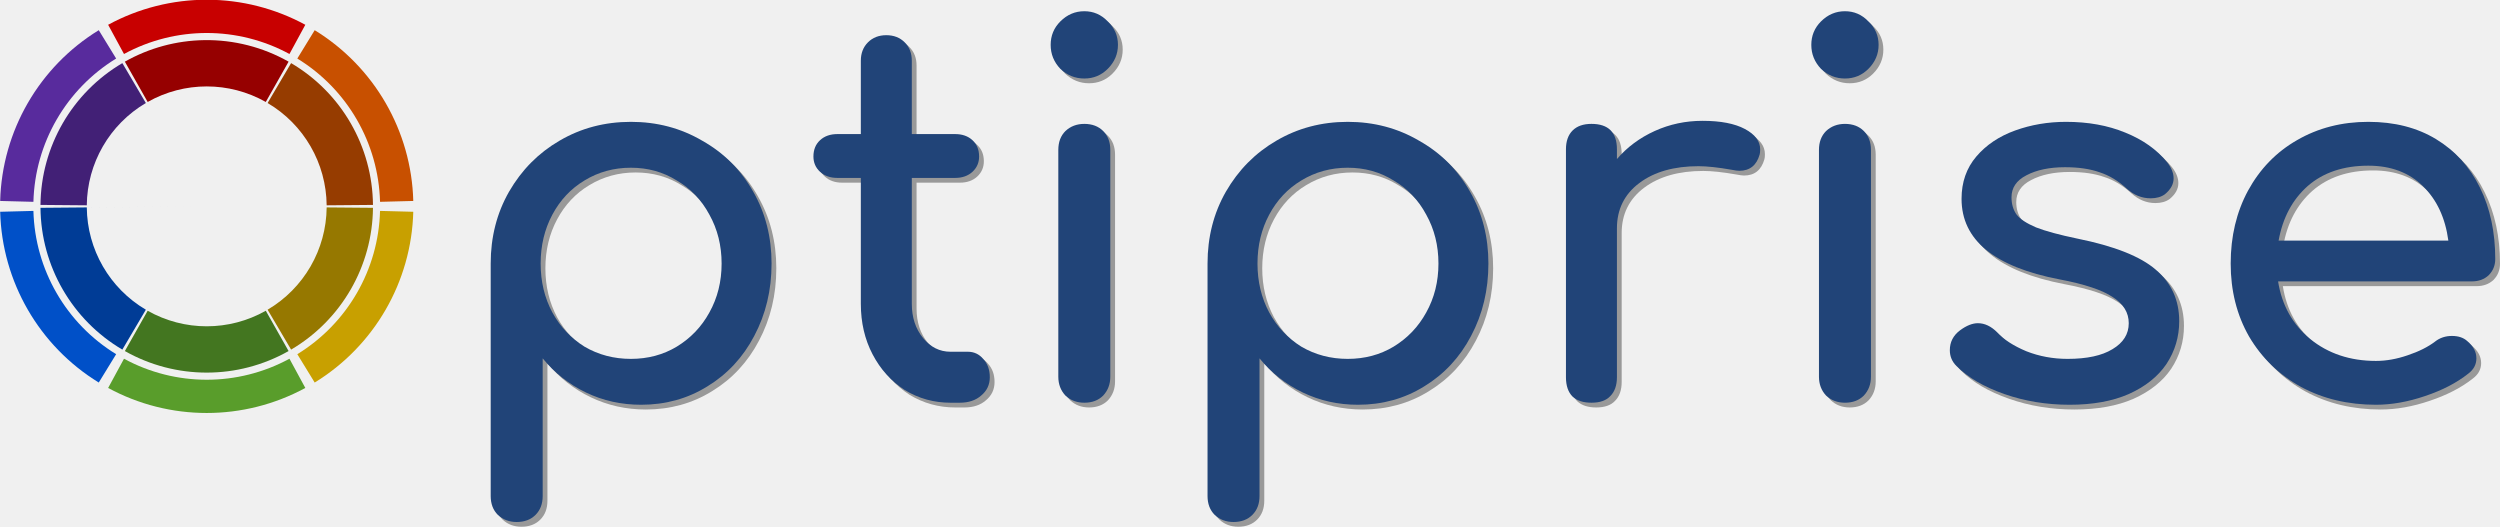
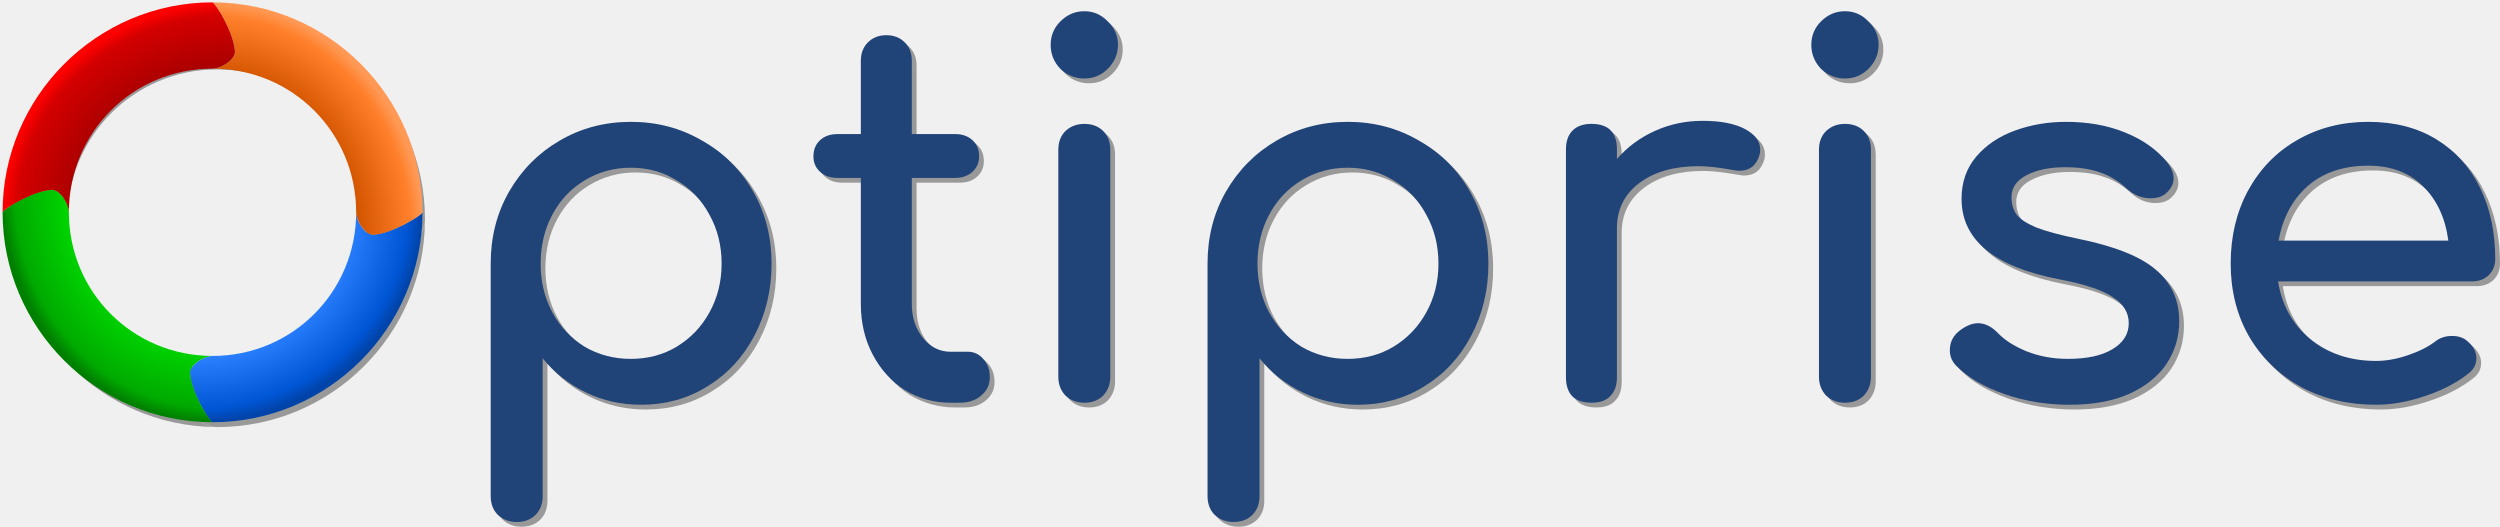
- <svg xmlns="http://www.w3.org/2000/svg" width="1052.637mm" height="221.791mm" viewBox="0 0 1052.637 221.791" version="1.1" id="svg844">
+ <svg xmlns="http://www.w3.org/2000/svg" xmlns:xlink="http://www.w3.org/1999/xlink" width="1052.637mm" height="221.791mm" viewBox="0 0 1052.637 221.791" version="1.1" id="svg844">
  <defs id="defs838">
    <circle style="fill:#debf86;fill-opacity:1;stroke:#ffffff;stroke-width:1.189;stroke-miterlimit:4;stroke-dasharray:none" id="path1389-2-6" cx="-18.99" cy="90.433" r="59.405" />
    <circle style="fill:#debf86;fill-opacity:1;stroke:#ffffff;stroke-width:1.149;stroke-miterlimit:4;stroke-dasharray:none" id="path1389-3-9-2" cx="-124.964" cy="154.828" r="34.426" />
    <circle style="fill:#debf86;fill-opacity:1;stroke:#ffffff;stroke-width:1.149;stroke-miterlimit:4;stroke-dasharray:none" id="path1389-3-9-7" cx="-124.964" cy="154.828" r="34.426" />
    <circle style="fill:#debf86;fill-opacity:1;stroke:#ffffff;stroke-width:1.231;stroke-miterlimit:4;stroke-dasharray:none" id="path1389-3-9-28" cx="-122.464" cy="152.328" r="36.885" />
    <circle style="fill:#d5e5ff;fill-opacity:1;stroke:#ffffff;stroke-width:1.231;stroke-miterlimit:4;stroke-dasharray:none" id="path1389-3-9-1" cx="-122.464" cy="152.328" r="36.885" />
    <circle style="fill:#debf86;fill-opacity:1;stroke:#ffffff;stroke-width:1.189;stroke-miterlimit:4;stroke-dasharray:none" id="path1389-2-2-0" cx="-164.694" cy="50.232" r="59.405" />
    <circle style="fill:#debf86;fill-opacity:1;stroke:#ffffff;stroke-width:1.09;stroke-miterlimit:4;stroke-dasharray:none" id="path1389-2-2-06" cx="-169.694" cy="55.232" r="54.455" />
    <circle style="fill:#debf86;fill-opacity:1;stroke:#ffffff;stroke-width:1.09;stroke-miterlimit:4;stroke-dasharray:none" id="path1389-2-2-1" cx="-169.694" cy="55.232" r="54.455" />
    <circle style="fill:#debf86;fill-opacity:1;stroke:#ffffff;stroke-width:1.09;stroke-miterlimit:4;stroke-dasharray:none" id="path1389-2-2-7" cx="-169.694" cy="55.232" r="54.455" />
    <circle style="fill:#debf86;fill-opacity:1;stroke:#ffffff;stroke-width:1.09;stroke-miterlimit:4;stroke-dasharray:none" id="path1389-2-2-7-3" cx="-169.694" cy="55.232" r="54.455" />
    <circle style="fill:#debf86;fill-opacity:1;stroke:#ffffff;stroke-width:1.09;stroke-miterlimit:4;stroke-dasharray:none" id="path1389-2-2-7-3-2" cx="-169.694" cy="55.232" r="54.455" />
    <circle style="fill:#debf86;fill-opacity:1;stroke:#ffffff;stroke-width:1.288;stroke-miterlimit:4;stroke-dasharray:none" id="path1389-2-4" cx="-128.649" cy="48.817" r="64.356" />
    <circle style="fill:#debf86;fill-opacity:1;stroke:#ffffff;stroke-width:1.09;stroke-miterlimit:4;stroke-dasharray:none" id="path1389-2-2-7-8" cx="-169.694" cy="55.232" r="54.455" />
    <circle style="fill:#debf86;fill-opacity:1;stroke:#ffffff;stroke-width:1.288;stroke-miterlimit:4;stroke-dasharray:none" id="path1389-2-4-4" cx="-128.649" cy="48.817" r="64.356" />
    <circle style="fill:#debf86;fill-opacity:1;stroke:#ffffff;stroke-width:1.288;stroke-miterlimit:4;stroke-dasharray:none" id="path1389-2-4-9" cx="-128.649" cy="48.817" r="64.356" />
    <circle style="fill:#debf86;fill-opacity:1;stroke:#ffffff;stroke-width:1.288;stroke-miterlimit:4;stroke-dasharray:none" id="path1389-2-4-8" cx="-128.649" cy="48.817" r="64.356" />
    <circle style="fill:#debf86;fill-opacity:1;stroke:#ffffff;stroke-width:1.09;stroke-miterlimit:4;stroke-dasharray:none" id="path1389-2-2-7-8-4" cx="-169.694" cy="55.232" r="54.455" />
    <circle style="fill:#debf86;fill-opacity:1;stroke:#ffffff;stroke-width:1.288;stroke-miterlimit:4;stroke-dasharray:none" id="path1389-2-4-0" cx="-128.649" cy="48.817" r="64.356" />
    <circle style="fill:#debf86;fill-opacity:1;stroke:#ffffff;stroke-width:1.288;stroke-miterlimit:4;stroke-dasharray:none" id="path1389-2-4-8-4" cx="-128.649" cy="48.817" r="64.356" />
    <circle style="fill:#debf86;fill-opacity:1;stroke:#ffffff;stroke-width:1.288;stroke-miterlimit:4;stroke-dasharray:none" id="path1389-2-5" cx="-128.649" cy="48.817" r="64.356" />
    <circle style="fill:#debf86;fill-opacity:1;stroke:#ffffff;stroke-width:1.685;stroke-miterlimit:4;stroke-dasharray:none" id="path1389-2-29" cx="-108.649" cy="28.817" r="84.158" />
    <circle style="fill:#debf86;fill-opacity:1;stroke:#ffffff;stroke-width:1.685;stroke-miterlimit:4;stroke-dasharray:none" id="path1389-2-29-8" cx="-108.649" cy="28.817" r="84.158" />
    <circle style="fill:#debf86;fill-opacity:1;stroke:#ffffff;stroke-width:1.685;stroke-miterlimit:4;stroke-dasharray:none" id="path1389-2-29-5" cx="-108.649" cy="28.817" r="84.158" />
    <circle style="fill:#debf86;fill-opacity:1;stroke:#ffffff;stroke-width:1.685;stroke-miterlimit:4;stroke-dasharray:none" id="path1389-2-29-8-4" cx="-108.649" cy="28.817" r="84.158" />
    <circle style="fill:#debf86;fill-opacity:1;stroke:#ffffff;stroke-width:1.09;stroke-miterlimit:4;stroke-dasharray:none" id="path1389-2-2-7-6" cx="-169.694" cy="55.232" r="54.455" />
    <circle style="fill:#debf86;fill-opacity:1;stroke:#ffffff;stroke-width:1.09;stroke-miterlimit:4;stroke-dasharray:none" id="path1389-2-2-7-6-6" cx="-169.694" cy="55.232" r="54.455" />
    <circle style="fill:#debf86;fill-opacity:1;stroke:#ffffff;stroke-width:1.288;stroke-miterlimit:4;stroke-dasharray:none" id="path1389-2-4-2" cx="-128.649" cy="48.817" r="64.356" />
    <circle style="fill:#debf86;fill-opacity:1;stroke:#ffffff;stroke-width:1.09;stroke-miterlimit:4;stroke-dasharray:none" id="path1389-2-2-7-9" cx="-169.694" cy="55.232" r="54.455" />
    <circle style="fill:#debf86;fill-opacity:1;stroke:#ffffff;stroke-width:1.09;stroke-miterlimit:4;stroke-dasharray:none" id="path1389-2-2-7-62" cx="-169.694" cy="55.232" r="54.455" />
    <circle style="fill:#debf86;fill-opacity:1;stroke:#ffffff;stroke-width:1.09;stroke-miterlimit:4;stroke-dasharray:none" id="path1389-2-2-7-62-2" cx="-169.694" cy="55.232" r="54.455" />
    <circle style="fill:#debf86;fill-opacity:1;stroke:#ffffff;stroke-width:1.09;stroke-miterlimit:4;stroke-dasharray:none" id="path1389-2-2-7-8-0" cx="-169.694" cy="55.232" r="54.455" />
    <circle style="fill:#debf86;fill-opacity:1;stroke:#ffffff;stroke-width:1.288;stroke-miterlimit:4;stroke-dasharray:none" id="path1389-2-5-5" cx="-128.649" cy="48.817" r="64.356" />
    <circle style="fill:#debf86;fill-opacity:1;stroke:#ffffff;stroke-width:1.288;stroke-miterlimit:4;stroke-dasharray:none" id="path1389-2-5-5-8" cx="-128.649" cy="48.817" r="64.356" />
    <circle style="fill:#debf86;fill-opacity:1;stroke:#ffffff;stroke-width:1.685;stroke-miterlimit:4;stroke-dasharray:none" id="path1389-2-29-9" cx="-108.649" cy="28.817" r="84.158" />
    <circle style="fill:#debf86;fill-opacity:1;stroke:#ffffff;stroke-width:1.685;stroke-miterlimit:4;stroke-dasharray:none" id="path1389-2-29-9-1" cx="-108.649" cy="28.817" r="84.158" />
    <circle style="fill:#debf86;fill-opacity:1;stroke:#ffffff;stroke-width:1.685;stroke-miterlimit:4;stroke-dasharray:none" id="path1389-2-29-3" cx="-108.649" cy="28.817" r="84.158" />
+     <radialGradient xlink:href="#linearGradient77" id="radialGradient63" gradientUnits="userSpaceOnUse" gradientTransform="matrix(0.01087309,2.011197,-2.205032,0.01192101,2.848648,-832.5485)" cx="378.534" cy="84.802" fx="378.534" fy="84.802" r="23.752" />
+     <linearGradient id="linearGradient77">
+       <stop style="stop-color:#2a7fff;stop-opacity:1;" offset="0.693" id="stop75" />
+       <stop style="stop-color:#0055d4;stop-opacity:1;" offset="0.937" id="stop76" />
+       <stop style="stop-color:#0044aa;stop-opacity:1;" offset="0.997" id="stop77" />
+     </linearGradient>
+     <radialGradient xlink:href="#linearGradient81" id="radialGradient67" gradientUnits="userSpaceOnUse" gradientTransform="matrix(-2.011197,0.01087309,-0.01192101,-2.205032,587.1739,107.7815)" cx="378.534" cy="84.802" fx="378.534" fy="84.802" r="23.752" />
+     <linearGradient id="linearGradient81">
+       <stop style="stop-color:#00d400;stop-opacity:1;" offset="0.693" id="stop79" />
+       <stop style="stop-color:#00aa00;stop-opacity:1;" offset="0.937" id="stop80" />
+       <stop style="stop-color:#008000;stop-opacity:1;" offset="0.997" id="stop81" />
+     </linearGradient>
+     <radialGradient xlink:href="#linearGradient58" id="radialGradient71" gradientUnits="userSpaceOnUse" gradientTransform="matrix(-0.01087309,-2.011197,2.205032,-0.01192101,-353.1561,692.1067)" cx="378.534" cy="84.802" fx="378.534" fy="84.802" r="23.752" />
+     <linearGradient id="linearGradient58">
+       <stop style="stop-color:#aa0000;stop-opacity:1;" offset="0.693" id="stop58" />
+       <stop style="stop-color:#d40000;stop-opacity:1;" offset="0.937" id="stop59" />
+       <stop style="stop-color:#ff0000;stop-opacity:1;" offset="0.997" id="stop60" />
+     </linearGradient>
+     <radialGradient xlink:href="#linearGradient73" id="radialGradient59" cx="378.534" cy="84.802" fx="378.534" fy="84.802" r="23.752" gradientTransform="matrix(2.011197,-0.01087309,0.01192101,2.205032,-937.4813,-248.2233)" gradientUnits="userSpaceOnUse" />
+     <linearGradient id="linearGradient73">
+       <stop style="stop-color:#d45500;stop-opacity:1" offset="0.693" id="stop71" />
+       <stop style="stop-color:#ff7f2a;stop-opacity:1;" offset="0.937" id="stop72" />
+       <stop style="stop-color:#ff9955;stop-opacity:1;" offset="0.997" id="stop73" />
+     </linearGradient>
  </defs>
  <g id="layer1" transform="translate(420.9017,-461.4715)">
-     <g id="g1660">
-       <g transform="translate(-309.3169,199.9876)" id="g1553">
-         <g id="g1691" transform="translate(137.2641,274.2563)">
-           <path id="path864-7-5" d="m -111.307,74.558 a 50.5,50.5 0 0 1 -24.867,43.072 l 9.897,16.802 a 70,70 0 0 0 34.47,-59.704 z" style="opacity:1;fill:#967800;fill-opacity:1;stroke:none;stroke-width:1.695;stroke-miterlimit:4;stroke-dasharray:1.695, 1.695;stroke-dashoffset:0;stroke-opacity:1" />
-           <path id="path864-7-5-7" d="m -136.938,118.07 a 50.5,50.5 0 0 1 -49.734,7e-5 l -9.603,16.972 a 70,70 0 0 0 68.939,9e-5 l -9.602,-16.972 z" style="opacity:1;fill:#437620;fill-opacity:1;stroke:none;stroke-width:1.695;stroke-miterlimit:4;stroke-dasharray:1.695, 1.695;stroke-dashoffset:0;stroke-opacity:1" />
-           <path id="path864-7-5-7-3" d="m -161.805,74.117 -69.998,0.611 a 70,70 0 0 0 34.47,59.704 l 9.897,-16.802 a 50.5,50.5 0 0 1 -24.867,-43.071 z" style="opacity:1;fill:#003c96;fill-opacity:1;stroke:none;stroke-width:1.695;stroke-miterlimit:4;stroke-dasharray:1.695, 1.695;stroke-dashoffset:0;stroke-opacity:1" />
-           <path id="path864-7-5-7-3-6" d="m -197.333,13.803 a 70,70 0 0 0 -34.47,59.703 l 19.499,0.17 a 50.5,50.5 0 0 1 24.868,-43.071 z" style="opacity:1;fill:#422076;fill-opacity:1;stroke:none;stroke-width:1.695;stroke-miterlimit:4;stroke-dasharray:1.695, 1.695;stroke-dashoffset:0;stroke-opacity:1" />
-           <path id="path864-7-5-7-3-6-1" d="m -162.846,4.125 a 70,70 0 0 0 -33.429,9.067 l 9.602,16.972 a 50.5,50.5 0 0 1 49.735,-6.8e-5 l 9.602,-16.972 a 70,70 0 0 0 -35.51,-9.067 z" style="opacity:1;fill:#960000;fill-opacity:1;stroke:none;stroke-width:1.695;stroke-miterlimit:4;stroke-dasharray:1.695, 1.695;stroke-dashoffset:0;stroke-opacity:1" />
-           <path id="path864-7-5-7-3-6-1-9" d="m -126.278,13.803 -9.897,16.802 a 50.5,50.5 0 0 1 24.867,43.072 l 19.5,-0.17 a 70,70 0 0 0 -34.47,-59.703 z" style="opacity:1;fill:#963c00;fill-opacity:1;stroke:none;stroke-width:1.695;stroke-miterlimit:4;stroke-dasharray:1.695, 1.695;stroke-dashoffset:0;stroke-opacity:1" />
-         </g>
-         <path style="opacity:1;fill:#c8a000;fill-opacity:1;stroke:none;stroke-width:2.107;stroke-miterlimit:4;stroke-dasharray:2.107, 2.107;stroke-dashoffset:0;stroke-opacity:1" d="M 48.434,350.285 A 73,73 0 0 1 13.601,410.617 l 7.315,11.937 a 87,87 0 0 0 41.513,-71.902 z" id="path864-1-9" />
-         <path style="opacity:1;fill:#599d2b;fill-opacity:1;stroke:none;stroke-width:2.107;stroke-miterlimit:4;stroke-dasharray:2.107, 2.107;stroke-dashoffset:0;stroke-opacity:1" d="m -59.373,412.528 -6.68,12.303 a 87,87 0 0 0 83.025,0 l -6.68,-12.303 a 73,73 0 0 1 -69.665,0 z" id="path864-1-9-7" />
-         <path style="opacity:1;fill:#0050c8;fill-opacity:1;stroke:none;stroke-width:2.107;stroke-miterlimit:4;stroke-dasharray:2.107, 2.107;stroke-dashoffset:0;stroke-opacity:1" d="m -97.516,350.285 -13.996,0.366 a 87,87 0 0 0 41.513,71.902 l 7.315,-11.937 a 73,73 0 0 1 -34.833,-60.332 z" id="path864-1-9-7-5" />
-         <path style="opacity:1;fill:#582b9d;fill-opacity:1;stroke:none;stroke-width:2.107;stroke-miterlimit:4;stroke-dasharray:2.107, 2.107;stroke-dashoffset:0;stroke-opacity:1" d="m -69.998,274.194 a 87,87 0 0 0 -41.513,71.903 l 13.996,0.366 a 73,73 0 0 1 34.833,-60.332 z" id="path864-1-9-7-5-6" />
-         <path style="opacity:1;fill:#c80000;fill-opacity:1;stroke:none;stroke-width:2.107;stroke-miterlimit:4;stroke-dasharray:2.107, 2.107;stroke-dashoffset:0;stroke-opacity:1" d="m -24.316,261.374 a 87,87 0 0 0 -41.738,10.543 l 6.68,12.304 a 73,73 0 0 1 69.665,0 l 6.68,-12.304 a 87,87 0 0 0 -41.288,-10.543 z" id="path864-1-9-7-5-6-6" />
-         <path style="opacity:1;fill:#c85000;fill-opacity:1;stroke:none;stroke-width:2.107;stroke-miterlimit:4;stroke-dasharray:2.107, 2.107;stroke-dashoffset:0;stroke-opacity:1" d="m 20.916,274.194 -7.315,11.937 a 73,73 0 0 1 34.832,60.332 l 13.996,-0.366 A 87,87 0 0 0 20.916,274.194 Z" id="path864-1-9-7-5-6-6-0" />
+     <g id="g5">
+       <g id="g4" transform="matrix(7.6424,0,0,7.6424,1160.774,-413.556)" style="fill:#999999;fill-opacity:1">
+         <path id="path1" style="baseline-shift:baseline;display:inline;overflow:visible;opacity:1;vector-effect:none;fill:#999999;fill-opacity:1;stroke-width:0.159;stroke-linecap:round;enable-background:accumulate;stop-color:#000000" d="m -186.718,126.511 a 1.586,1.586 0 0 0 -0.002,0.083 c 0,4.581 -3.679,8.26 -8.26,8.26 a 1.586,1.586 0 0 0 -1.586,1.586 1.586,1.586 0 0 0 1.586,1.586 c 6.266,0 11.385,-5.091 11.431,-11.346 a 1.586,1.586 0 0 1 -1.583,1.491 1.586,1.586 0 0 1 -1.586,-1.586 c 0,-0.024 -1.2e-4,-0.049 -3.1e-4,-0.073 z" />
+         <path id="path2" style="baseline-shift:baseline;display:inline;overflow:visible;opacity:1;vector-effect:none;fill:#999999;fill-opacity:1;stroke-width:0.159;stroke-linecap:round;enable-background:accumulate;stop-color:#000000" d="m -194.888,115.152 a 1.586,1.586 0 0 1 1.486,1.583 1.586,1.586 0 0 1 -1.586,1.586 c -0.026,0 -0.052,9e-5 -0.078,3.4e-4 a 1.586,1.586 0 0 0 0.088,0.002 c 4.581,0 8.26,3.679 8.26,8.26 a 1.586,1.586 0 0 0 1.586,1.586 1.586,1.586 0 0 0 1.586,-1.586 c 0,-6.265 -5.088,-11.382 -11.341,-11.431 z" />
+         <path id="path3" style="baseline-shift:baseline;display:inline;overflow:visible;opacity:1;vector-effect:none;fill:#999999;fill-opacity:1;stroke-width:0.159;stroke-linecap:round;enable-background:accumulate;stop-color:#000000" d="m -204.836,125.005 a 1.586,1.586 0 0 0 -1.586,1.586 c 0,6.267 5.091,11.386 11.348,11.431 a 1.586,1.586 0 0 1 -1.492,-1.583 1.586,1.586 0 0 1 1.586,-1.586 c 0.024,0 0.049,-1.2e-4 0.073,-3.2e-4 a 1.586,1.586 0 0 0 -0.083,-0.002 c -4.581,0 -8.26,-3.679 -8.26,-8.26 a 1.586,1.586 0 0 0 -1.586,-1.586 z" />
+         <path id="path4" style="baseline-shift:baseline;display:inline;overflow:visible;opacity:1;vector-effect:none;fill:#999999;fill-opacity:1;stroke-width:0.159;stroke-linecap:round;enable-background:accumulate;stop-color:#000000" d="m -194.987,115.149 c -6.265,0 -11.383,5.088 -11.431,11.342 a 1.586,1.586 0 0 1 1.583,-1.487 1.586,1.586 0 0 1 1.586,1.586 c 0,0.026 9e-5,0.052 3.2e-4,0.078 a 1.586,1.586 0 0 0 0.002,-0.088 c 0,-4.581 3.679,-8.26 8.26,-8.26 a 1.586,1.586 0 0 0 1.586,-1.586 1.586,1.586 0 0 0 -1.586,-1.586 z" />
+       </g>
+       <g id="g124" transform="matrix(1.860848,0,0,1.860848,-5.486187,681.5276)">
+         <path id="path60" style="baseline-shift:baseline;display:inline;overflow:visible;vector-effect:none;fill:url(#radialGradient63);fill-opacity:1;stroke:none;stroke-linecap:round;enable-background:accumulate;stop-color:#000000" d="m -127.651,-70.223 c 0,0.627 -6.967,4.893 -11.107,5.08 -1.897,0.086 -3.877,-3.104 -3.893,-5.057 -0.01,18.029 -14.468,32.481 -32.5,32.481 -1.951,0 -5.166,1.989 -5.08,3.893 0.187,4.14 4.454,11.107 5.08,11.107 26.145,0 47.5,-21.355 47.5,-47.5 z" />
+         <path id="path64" style="baseline-shift:baseline;display:inline;overflow:visible;vector-effect:none;fill:url(#radialGradient67);fill-opacity:1;stroke:none;stroke-linecap:round;enable-background:accumulate;stop-color:#000000" d="m -175.151,-22.719 c -0.627,0 -4.893,-6.967 -5.08,-11.107 -0.086,-1.897 3.104,-3.877 5.057,-3.893 -18.029,-0.01 -32.481,-14.468 -32.481,-32.5 0,-1.951 -1.989,-5.166 -3.893,-5.08 -4.14,0.187 -11.107,4.454 -11.107,5.08 0,26.145 21.355,47.5 47.5,47.5 z" />
+         <path id="path68" style="baseline-shift:baseline;display:inline;overflow:visible;vector-effect:none;fill:url(#radialGradient71);fill-opacity:1;stroke:none;stroke-linecap:round;enable-background:accumulate;stop-color:#000000" d="m -222.656,-70.219 c 0,-0.627 6.967,-4.893 11.107,-5.08 1.897,-0.086 3.877,3.104 3.893,5.057 0.01,-18.029 14.468,-32.481 32.5,-32.481 1.951,0 5.166,-1.989 5.08,-3.893 -0.187,-4.14 -4.454,-11.107 -5.08,-11.107 -26.145,0 -47.5,21.355 -47.5,47.5 z" />
+         <path id="path55" style="baseline-shift:baseline;display:inline;overflow:visible;vector-effect:none;fill:url(#radialGradient59);fill-opacity:1;stroke:none;stroke-linecap:round;enable-background:accumulate;stop-color:#000000" d="m -175.156,-117.723 c 0.627,0 4.893,6.967 5.08,11.107 0.086,1.897 -3.104,3.877 -5.057,3.893 18.029,0.01 32.481,14.468 32.481,32.5 0,1.951 1.989,5.166 3.893,5.08 4.14,-0.187 11.107,-4.454 11.107,-5.08 0,-26.145 -21.355,-47.5 -47.5,-47.5 z" />
      </g>
      <g style="fill:#999999" transform="translate(-87.44969,-307.3668)" id="g1949-5-4">
        <g transform="translate(4.008783,-58.82323)" aria-label="Optiprise" style="font-style:normal;font-weight:normal;font-size:77.268px;line-height:1.25;font-family:sans-serif;letter-spacing:0px;word-spacing:0px;fill:#999999;fill-opacity:1;stroke:none;stroke-width:0.402" id="text1270-2-2-6">
          <path d="m -69.828,880.965 q 16.527,0 30.049,7.941 13.737,7.727 21.463,21.463 7.727,13.522 7.727,30.263 0,16.741 -7.298,30.478 -7.083,13.522 -19.746,21.249 -12.449,7.727 -27.902,7.727 -12.449,0 -23.18,-5.151 -10.732,-5.151 -18.244,-14.38 v 57.951 q 0,4.936 -3.005,7.941 -3.005,3.005 -7.941,3.005 -4.722,0 -7.941,-3.005 -3.005,-3.005 -3.005,-7.941 v -97.873 q 0,-16.741 7.727,-30.263 7.941,-13.737 21.249,-21.463 13.522,-7.941 30.049,-7.941 z m 0,99.805 q 10.732,0 19.317,-5.151 8.8,-5.366 13.737,-14.38 5.151,-9.229 5.151,-20.605 0,-11.376 -5.151,-20.605 -4.937,-9.229 -13.737,-14.38 -8.585,-5.366 -19.317,-5.366 -10.732,0 -19.532,5.366 -8.585,5.151 -13.522,14.38 -4.937,9.229 -4.937,20.605 0,11.376 4.937,20.605 4.937,9.015 13.522,14.38 8.8,5.151 19.532,5.151 z" style="font-style:normal;font-variant:normal;font-weight:bold;font-stretch:normal;font-size:214.634px;font-family:Comfortaa;-inkscape-font-specification:'Comfortaa Bold';fill:#999999;stroke-width:0.402" id="path1820-4-8" />
          <path d="m 72.072,977.765 q 3.863,0 6.439,3.005 2.79,3.005 2.79,7.727 0,4.722 -3.649,7.727 -3.434,3.005 -9.015,3.005 h -3.863 q -10.517,0 -19.317,-5.366 -8.585,-5.58 -13.522,-15.024 -4.937,-9.444 -4.937,-21.249 v -53.015 h -9.873 q -4.507,0 -7.298,-2.576 -2.79,-2.576 -2.79,-6.439 0,-4.293 2.79,-6.868 2.79,-2.576 7.298,-2.576 h 9.873 V 855.209 q 0,-4.722 3.005,-7.727 3.005,-3.005 7.727,-3.005 4.722,0 7.727,3.005 3.005,3.005 3.005,7.727 v 30.907 h 18.244 q 4.507,0 7.298,2.576 2.79,2.576 2.79,6.868 0,3.863 -2.79,6.439 -2.79,2.576 -7.298,2.576 H 48.462 v 53.015 q 0,8.585 4.722,14.38 4.722,5.795 11.59,5.795 z" style="font-style:normal;font-variant:normal;font-weight:bold;font-stretch:normal;font-size:214.634px;font-family:Comfortaa;-inkscape-font-specification:'Comfortaa Bold';fill:#999999;stroke-width:0.402" id="path1822-0-3" />
          <path d="m 121.092,999.228 q -4.722,0 -7.941,-3.005 -3.005,-3.22 -3.005,-7.941 v -95.512 q 0,-4.937 3.005,-7.941 3.22,-3.005 7.941,-3.005 4.937,0 7.941,3.005 3.005,3.005 3.005,7.941 v 95.512 q 0,4.722 -3.005,7.941 -3.005,3.005 -7.941,3.005 z m 0,-136.507 q -5.795,0 -10.088,-4.078 -4.078,-4.293 -4.078,-10.088 0,-5.795 4.078,-9.873 4.293,-4.293 10.088,-4.293 5.795,0 9.873,4.293 4.293,4.078 4.293,9.873 0,5.795 -4.293,10.088 -4.078,4.078 -9.873,4.078 z" style="font-style:normal;font-variant:normal;font-weight:bold;font-stretch:normal;font-size:214.634px;font-family:Comfortaa;-inkscape-font-specification:'Comfortaa Bold';fill:#999999;stroke-width:0.402" id="path1824-0-2" />
          <path d="m 232.001,880.965 q 16.527,0 30.049,7.941 13.737,7.727 21.463,21.463 7.727,13.522 7.727,30.263 0,16.741 -7.298,30.478 -7.083,13.522 -19.746,21.249 -12.449,7.727 -27.902,7.727 -12.449,0 -23.18,-5.151 -10.732,-5.151 -18.244,-14.38 v 57.951 q 0,4.936 -3.005,7.941 -3.005,3.005 -7.941,3.005 -4.722,0 -7.941,-3.005 -3.005,-3.005 -3.005,-7.941 v -97.873 q 0,-16.741 7.727,-30.263 7.941,-13.737 21.249,-21.463 13.522,-7.941 30.049,-7.941 z m 0,99.805 q 10.732,0 19.317,-5.151 8.8,-5.366 13.737,-14.38 5.151,-9.229 5.151,-20.605 0,-11.376 -5.151,-20.605 -4.937,-9.229 -13.737,-14.38 -8.585,-5.366 -19.317,-5.366 -10.732,0 -19.532,5.366 -8.585,5.151 -13.522,14.38 -4.937,9.229 -4.937,20.605 0,11.376 4.937,20.605 4.937,9.015 13.522,14.38 8.8,5.151 19.532,5.151 z" style="font-style:normal;font-variant:normal;font-weight:bold;font-stretch:normal;font-size:214.634px;font-family:Comfortaa;-inkscape-font-specification:'Comfortaa Bold';fill:#999999;stroke-width:0.402" id="path1826-6-3" />
          <path d="m 381.413,880.536 q 11.376,0 17.815,3.434 6.439,3.434 6.439,8.585 0,1.502 -0.215,2.146 -1.932,6.868 -8.585,6.868 -1.073,0 -3.22,-0.429 -8.585,-1.502 -13.951,-1.502 -15.454,0 -24.898,7.083 -9.444,7.083 -9.444,19.102 v 62.673 q 0,5.151 -2.79,7.941 -2.576,2.79 -7.941,2.79 -5.151,0 -7.941,-2.576 -2.79,-2.79 -2.79,-8.156 v -95.941 q 0,-5.151 2.79,-7.941 2.79,-2.79 7.941,-2.79 10.732,0 10.732,10.732 v 4.078 q 6.439,-7.512 15.883,-11.805 9.444,-4.293 20.176,-4.293 z" style="font-style:normal;font-variant:normal;font-weight:bold;font-stretch:normal;font-size:214.634px;font-family:Comfortaa;-inkscape-font-specification:'Comfortaa Bold';fill:#999999;stroke-width:0.402" id="path1828-8-6" />
          <path d="m 441.367,999.228 q -4.722,0 -7.941,-3.005 -3.005,-3.22 -3.005,-7.941 v -95.512 q 0,-4.937 3.005,-7.941 3.22,-3.005 7.941,-3.005 4.937,0 7.941,3.005 3.005,3.005 3.005,7.941 v 95.512 q 0,4.722 -3.005,7.941 -3.005,3.005 -7.941,3.005 z m 0,-136.507 q -5.795,0 -10.088,-4.078 -4.078,-4.293 -4.078,-10.088 0,-5.795 4.078,-9.873 4.293,-4.293 10.088,-4.293 5.795,0 9.873,4.293 4.293,4.078 4.293,9.873 0,5.795 -4.293,10.088 -4.078,4.078 -9.873,4.078 z" style="font-style:normal;font-variant:normal;font-weight:bold;font-stretch:normal;font-size:214.634px;font-family:Comfortaa;-inkscape-font-specification:'Comfortaa Bold';fill:#999999;stroke-width:0.402" id="path1830-5-2" />
          <path d="m 535.963,1000.087 q -14.595,0 -27.473,-4.507 -12.878,-4.507 -20.176,-11.805 -2.79,-2.79 -2.79,-6.654 0,-5.151 4.293,-8.371 4.078,-3.005 7.512,-3.005 4.293,0 8.156,3.863 4.078,4.507 12.234,7.941 8.156,3.22 17.385,3.22 12.234,0 18.888,-4.078 6.868,-4.078 6.868,-10.946 0,-6.654 -6.654,-10.946 -6.654,-4.507 -22.537,-7.512 -41.21,-7.941 -41.21,-33.912 0,-10.517 6.224,-17.815 6.224,-7.298 16.312,-10.946 10.088,-3.649 21.463,-3.649 13.951,0 24.898,4.507 11.161,4.507 17.6,12.449 2.79,3.434 2.79,6.868 0,3.649 -3.649,6.654 -2.361,1.717 -6.01,1.717 -5.58,0 -10.088,-4.078 -5.366,-4.937 -11.376,-6.868 -6.01,-2.146 -14.595,-2.146 -9.873,0 -16.312,3.434 -6.224,3.22 -6.224,9.229 0,4.293 2.146,7.298 2.146,2.79 8.156,5.366 6.01,2.361 17.385,4.722 23.395,4.722 33.054,13.093 9.873,8.371 9.873,21.678 0,9.873 -5.366,18.029 -5.366,7.941 -15.883,12.663 -10.302,4.507 -24.898,4.507 z" style="font-style:normal;font-variant:normal;font-weight:bold;font-stretch:normal;font-size:214.634px;font-family:Comfortaa;-inkscape-font-specification:'Comfortaa Bold';fill:#999999;stroke-width:0.402" id="path1832-4-2" />
          <path d="m 715.176,938.701 q 0,4.078 -2.79,6.868 -2.79,2.576 -7.083,2.576 h -81.561 q 2.361,15.024 13.522,24.254 11.376,9.229 27.688,9.229 6.439,0 13.307,-2.361 7.083,-2.361 11.59,-5.795 3.005,-2.361 7.083,-2.361 4.078,0 6.439,2.146 3.863,3.22 3.863,7.298 0,3.863 -3.434,6.439 -7.298,5.795 -18.244,9.444 -10.732,3.649 -20.605,3.649 -17.6,0 -31.551,-7.512 -13.951,-7.727 -21.893,-21.249 -7.727,-13.522 -7.727,-30.693 0,-17.171 7.298,-30.693 7.512,-13.737 20.605,-21.249 13.307,-7.727 30.049,-7.727 16.527,0 28.546,7.298 12.02,7.298 18.459,20.39 6.439,13.093 6.439,30.049 z m -53.444,-39.278 q -15.668,0 -25.541,8.585 -9.659,8.585 -12.234,22.966 h 71.473 q -1.932,-14.38 -10.732,-22.966 -8.8,-8.585 -22.966,-8.585 z" style="font-style:normal;font-variant:normal;font-weight:bold;font-stretch:normal;font-size:214.634px;font-family:Comfortaa;-inkscape-font-specification:'Comfortaa Bold';fill:#999999;stroke-width:0.402" id="path1834-9-4" />
        </g>
      </g>
      <g transform="translate(-89.44969,-309.3668)" id="g1949-08" style="fill:#808080">
        <g transform="translate(4.008783,-58.82323)" aria-label="Optiprise" style="font-style:normal;font-weight:normal;font-size:77.268px;line-height:1.25;font-family:sans-serif;letter-spacing:0px;word-spacing:0px;fill:#214478;fill-opacity:1;stroke:none;stroke-width:0.402" id="text1270-2-9">
          <path d="m -69.828,880.965 q 16.527,0 30.049,7.941 13.737,7.727 21.463,21.463 7.727,13.522 7.727,30.263 0,16.741 -7.298,30.478 -7.083,13.522 -19.746,21.249 -12.449,7.727 -27.902,7.727 -12.449,0 -23.18,-5.151 -10.732,-5.151 -18.244,-14.38 v 57.951 q 0,4.936 -3.005,7.941 -3.005,3.005 -7.941,3.005 -4.722,0 -7.941,-3.005 -3.005,-3.005 -3.005,-7.941 v -97.873 q 0,-16.741 7.727,-30.263 7.941,-13.737 21.249,-21.463 13.522,-7.941 30.049,-7.941 z m 0,99.805 q 10.732,0 19.317,-5.151 8.8,-5.366 13.737,-14.38 5.151,-9.229 5.151,-20.605 0,-11.376 -5.151,-20.605 -4.937,-9.229 -13.737,-14.38 -8.585,-5.366 -19.317,-5.366 -10.732,0 -19.532,5.366 -8.585,5.151 -13.522,14.38 -4.937,9.229 -4.937,20.605 0,11.376 4.937,20.605 4.937,9.015 13.522,14.38 8.8,5.151 19.532,5.151 z" style="font-style:normal;font-variant:normal;font-weight:bold;font-stretch:normal;font-size:214.634px;font-family:Comfortaa;-inkscape-font-specification:'Comfortaa Bold';fill:#214478;stroke-width:0.402" id="path1820-0" />
          <path d="m 72.072,977.765 q 3.863,0 6.439,3.005 2.79,3.005 2.79,7.727 0,4.722 -3.649,7.727 -3.434,3.005 -9.015,3.005 h -3.863 q -10.517,0 -19.317,-5.366 -8.585,-5.58 -13.522,-15.024 -4.937,-9.444 -4.937,-21.249 v -53.015 h -9.873 q -4.507,0 -7.298,-2.576 -2.79,-2.576 -2.79,-6.439 0,-4.293 2.79,-6.868 2.79,-2.576 7.298,-2.576 h 9.873 V 855.209 q 0,-4.722 3.005,-7.727 3.005,-3.005 7.727,-3.005 4.722,0 7.727,3.005 3.005,3.005 3.005,7.727 v 30.907 h 18.244 q 4.507,0 7.298,2.576 2.79,2.576 2.79,6.868 0,3.863 -2.79,6.439 -2.79,2.576 -7.298,2.576 H 48.462 v 53.015 q 0,8.585 4.722,14.38 4.722,5.795 11.59,5.795 z" style="font-style:normal;font-variant:normal;font-weight:bold;font-stretch:normal;font-size:214.634px;font-family:Comfortaa;-inkscape-font-specification:'Comfortaa Bold';fill:#214478;stroke-width:0.402" id="path1822-1" />
          <path d="m 121.092,999.228 q -4.722,0 -7.941,-3.005 -3.005,-3.22 -3.005,-7.941 v -95.512 q 0,-4.937 3.005,-7.941 3.22,-3.005 7.941,-3.005 4.937,0 7.941,3.005 3.005,3.005 3.005,7.941 v 95.512 q 0,4.722 -3.005,7.941 -3.005,3.005 -7.941,3.005 z m 0,-136.507 q -5.795,0 -10.088,-4.078 -4.078,-4.293 -4.078,-10.088 0,-5.795 4.078,-9.873 4.293,-4.293 10.088,-4.293 5.795,0 9.873,4.293 4.293,4.078 4.293,9.873 0,5.795 -4.293,10.088 -4.078,4.078 -9.873,4.078 z" style="font-style:normal;font-variant:normal;font-weight:bold;font-stretch:normal;font-size:214.634px;font-family:Comfortaa;-inkscape-font-specification:'Comfortaa Bold';fill:#214478;stroke-width:0.402" id="path1824-3" />
          <path d="m 232.001,880.965 q 16.527,0 30.049,7.941 13.737,7.727 21.463,21.463 7.727,13.522 7.727,30.263 0,16.741 -7.298,30.478 -7.083,13.522 -19.746,21.249 -12.449,7.727 -27.902,7.727 -12.449,0 -23.18,-5.151 -10.732,-5.151 -18.244,-14.38 v 57.951 q 0,4.936 -3.005,7.941 -3.005,3.005 -7.941,3.005 -4.722,0 -7.941,-3.005 -3.005,-3.005 -3.005,-7.941 v -97.873 q 0,-16.741 7.727,-30.263 7.941,-13.737 21.249,-21.463 13.522,-7.941 30.049,-7.941 z m 0,99.805 q 10.732,0 19.317,-5.151 8.8,-5.366 13.737,-14.38 5.151,-9.229 5.151,-20.605 0,-11.376 -5.151,-20.605 -4.937,-9.229 -13.737,-14.38 -8.585,-5.366 -19.317,-5.366 -10.732,0 -19.532,5.366 -8.585,5.151 -13.522,14.38 -4.937,9.229 -4.937,20.605 0,11.376 4.937,20.605 4.937,9.015 13.522,14.38 8.8,5.151 19.532,5.151 z" style="font-style:normal;font-variant:normal;font-weight:bold;font-stretch:normal;font-size:214.634px;font-family:Comfortaa;-inkscape-font-specification:'Comfortaa Bold';fill:#214478;stroke-width:0.402" id="path1826-4" />
          <path d="m 381.413,880.536 q 11.376,0 17.815,3.434 6.439,3.434 6.439,8.585 0,1.502 -0.215,2.146 -1.932,6.868 -8.585,6.868 -1.073,0 -3.22,-0.429 -8.585,-1.502 -13.951,-1.502 -15.454,0 -24.898,7.083 -9.444,7.083 -9.444,19.102 v 62.673 q 0,5.151 -2.79,7.941 -2.576,2.79 -7.941,2.79 -5.151,0 -7.941,-2.576 -2.79,-2.79 -2.79,-8.156 v -95.941 q 0,-5.151 2.79,-7.941 2.79,-2.79 7.941,-2.79 10.732,0 10.732,10.732 v 4.078 q 6.439,-7.512 15.883,-11.805 9.444,-4.293 20.176,-4.293 z" style="font-style:normal;font-variant:normal;font-weight:bold;font-stretch:normal;font-size:214.634px;font-family:Comfortaa;-inkscape-font-specification:'Comfortaa Bold';fill:#214478;stroke-width:0.402" id="path1828-85" />
          <path d="m 441.367,999.228 q -4.722,0 -7.941,-3.005 -3.005,-3.22 -3.005,-7.941 v -95.512 q 0,-4.937 3.005,-7.941 3.22,-3.005 7.941,-3.005 4.937,0 7.941,3.005 3.005,3.005 3.005,7.941 v 95.512 q 0,4.722 -3.005,7.941 -3.005,3.005 -7.941,3.005 z m 0,-136.507 q -5.795,0 -10.088,-4.078 -4.078,-4.293 -4.078,-10.088 0,-5.795 4.078,-9.873 4.293,-4.293 10.088,-4.293 5.795,0 9.873,4.293 4.293,4.078 4.293,9.873 0,5.795 -4.293,10.088 -4.078,4.078 -9.873,4.078 z" style="font-style:normal;font-variant:normal;font-weight:bold;font-stretch:normal;font-size:214.634px;font-family:Comfortaa;-inkscape-font-specification:'Comfortaa Bold';fill:#214478;stroke-width:0.402" id="path1830-8" />
          <path d="m 535.963,1000.087 q -14.595,0 -27.473,-4.507 -12.878,-4.507 -20.176,-11.805 -2.79,-2.79 -2.79,-6.654 0,-5.151 4.293,-8.371 4.078,-3.005 7.512,-3.005 4.293,0 8.156,3.863 4.078,4.507 12.234,7.941 8.156,3.22 17.385,3.22 12.234,0 18.888,-4.078 6.868,-4.078 6.868,-10.946 0,-6.654 -6.654,-10.946 -6.654,-4.507 -22.537,-7.512 -41.21,-7.941 -41.21,-33.912 0,-10.517 6.224,-17.815 6.224,-7.298 16.312,-10.946 10.088,-3.649 21.463,-3.649 13.951,0 24.898,4.507 11.161,4.507 17.6,12.449 2.79,3.434 2.79,6.868 0,3.649 -3.649,6.654 -2.361,1.717 -6.01,1.717 -5.58,0 -10.088,-4.078 -5.366,-4.937 -11.376,-6.868 -6.01,-2.146 -14.595,-2.146 -9.873,0 -16.312,3.434 -6.224,3.22 -6.224,9.229 0,4.293 2.146,7.298 2.146,2.79 8.156,5.366 6.01,2.361 17.385,4.722 23.395,4.722 33.054,13.093 9.873,8.371 9.873,21.678 0,9.873 -5.366,18.029 -5.366,7.941 -15.883,12.663 -10.302,4.507 -24.898,4.507 z" style="font-style:normal;font-variant:normal;font-weight:bold;font-stretch:normal;font-size:214.634px;font-family:Comfortaa;-inkscape-font-specification:'Comfortaa Bold';fill:#214478;stroke-width:0.402" id="path1832-2" />
          <path d="m 715.176,938.701 q 0,4.078 -2.79,6.868 -2.79,2.576 -7.083,2.576 h -81.561 q 2.361,15.024 13.522,24.254 11.376,9.229 27.688,9.229 6.439,0 13.307,-2.361 7.083,-2.361 11.59,-5.795 3.005,-2.361 7.083,-2.361 4.078,0 6.439,2.146 3.863,3.22 3.863,7.298 0,3.863 -3.434,6.439 -7.298,5.795 -18.244,9.444 -10.732,3.649 -20.605,3.649 -17.6,0 -31.551,-7.512 -13.951,-7.727 -21.893,-21.249 -7.727,-13.522 -7.727,-30.693 0,-17.171 7.298,-30.693 7.512,-13.737 20.605,-21.249 13.307,-7.727 30.049,-7.727 16.527,0 28.546,7.298 12.02,7.298 18.459,20.39 6.439,13.093 6.439,30.049 z m -53.444,-39.278 q -15.668,0 -25.541,8.585 -9.659,8.585 -12.234,22.966 h 71.473 q -1.932,-14.38 -10.732,-22.966 -8.8,-8.585 -22.966,-8.585 z" style="font-style:normal;font-variant:normal;font-weight:bold;font-stretch:normal;font-size:214.634px;font-family:Comfortaa;-inkscape-font-specification:'Comfortaa Bold';fill:#214478;stroke-width:0.402" id="path1834-2" />
        </g>
      </g>
-       <text xml:space="preserve" style="font-style:normal;font-weight:normal;font-size:10.583px;line-height:1.25;font-family:sans-serif;letter-spacing:0px;word-spacing:0px;fill:#000000;fill-opacity:1;stroke:none;stroke-width:0.265" x="-337.169" y="363.196" id="text1268">
-         <tspan id="tspan1266" x="-337.169" y="372.56" style="stroke-width:0.265" />
-       </text>
+       <text xml:space="preserve" style="font-style:normal;font-weight:normal;font-size:10.583px;line-height:1.25;font-family:sans-serif;letter-spacing:0px;word-spacing:0px;fill:#000000;fill-opacity:1;stroke:none;stroke-width:0.265" x="-337.169" y="363.196" id="text1268" />
    </g>
  </g>
</svg>
